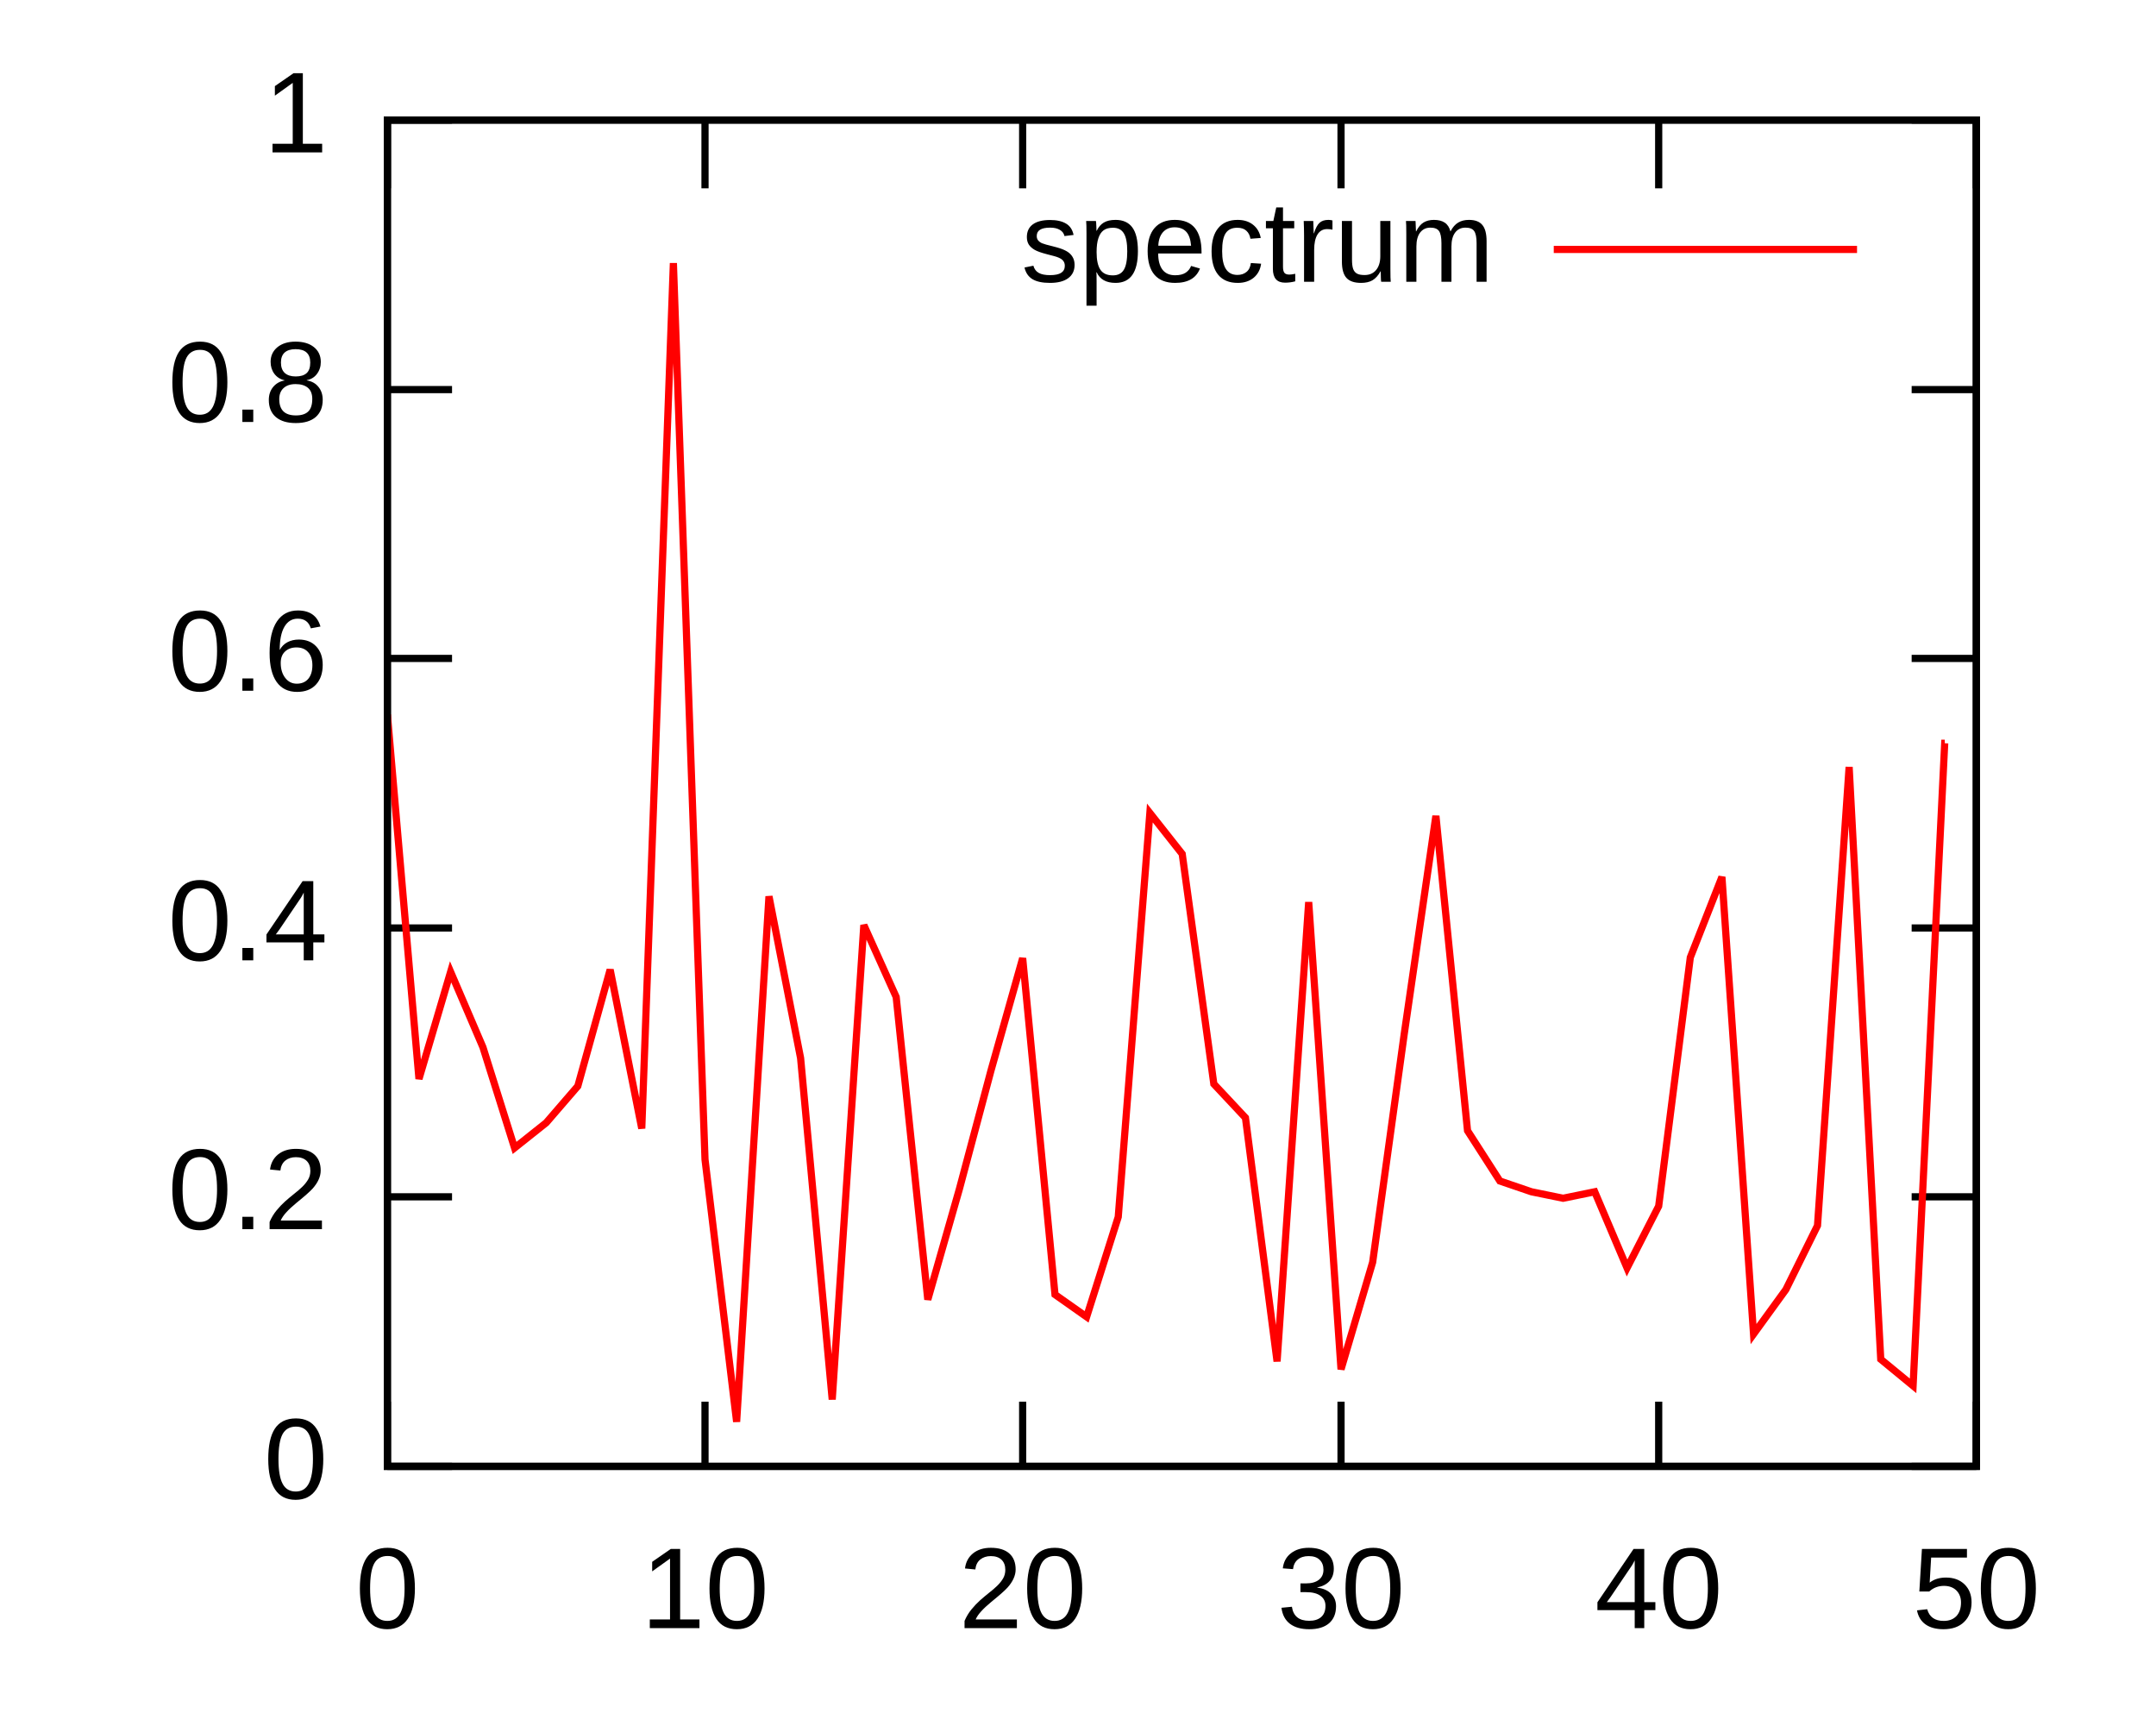
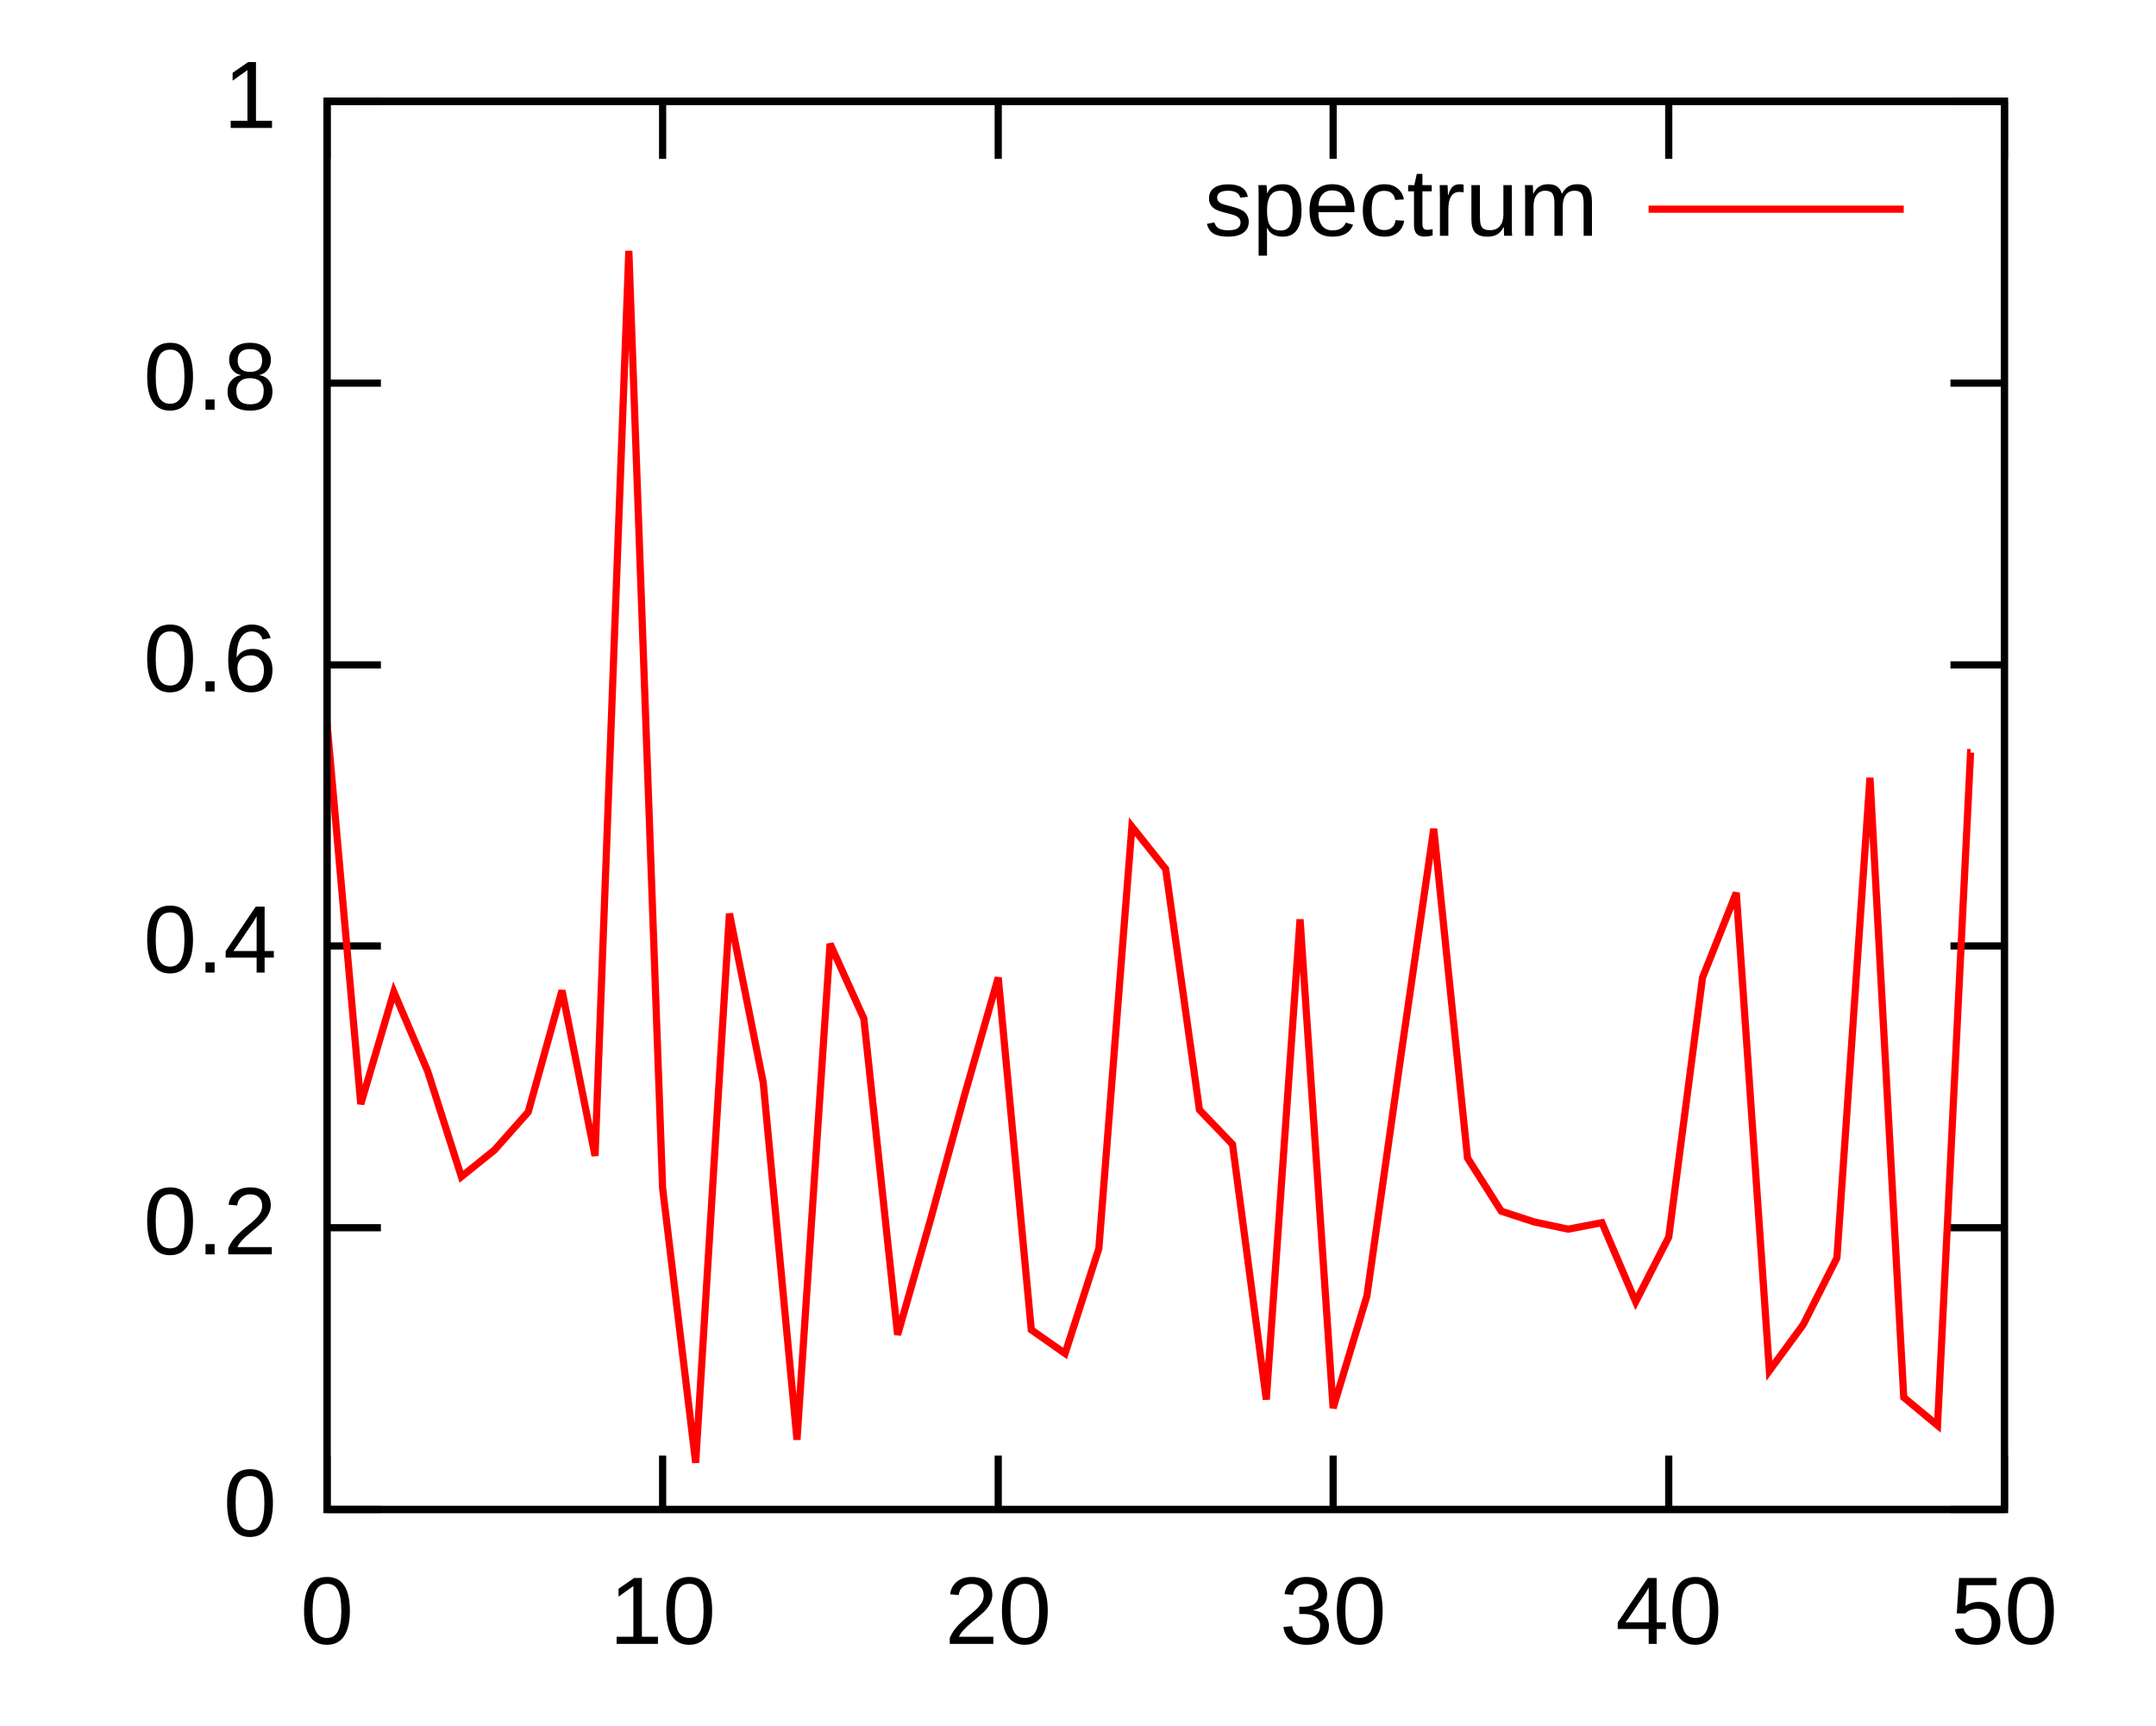
<svg xmlns="http://www.w3.org/2000/svg" xmlns:xlink="http://www.w3.org/1999/xlink" width="300" height="240" viewBox="0 0 300 240">
  <g id="gnuplot_canvas">
    <rect x="0" y="0" width="300" height="240" fill="none" />
    <defs>
      <circle id="gpDot" r="0.5" stroke-width="0.5" />
-       <path id="gpPt0" stroke-width="0.222" stroke="currentColor" d="M-1,0 h2 M0,-1 v2" />
-       <path id="gpPt1" stroke-width="0.222" stroke="currentColor" d="M-1,-1 L1,1 M1,-1 L-1,1" />
-       <path id="gpPt2" stroke-width="0.222" stroke="currentColor" d="M-1,0 L1,0 M0,-1 L0,1 M-1,-1 L1,1 M-1,1 L1,-1" />
-       <rect id="gpPt3" stroke-width="0.222" stroke="currentColor" x="-1" y="-1" width="2" height="2" />
-       <rect id="gpPt4" stroke-width="0.222" stroke="currentColor" fill="currentColor" x="-1" y="-1" width="2" height="2" />
-       <circle id="gpPt5" stroke-width="0.222" stroke="currentColor" cx="0" cy="0" r="1" />
+       <path id="gpPt0" stroke-width="0.267" stroke="currentColor" d="M-1,0 h2 M0,-1 v2" />
+       <path id="gpPt1" stroke-width="0.267" stroke="currentColor" d="M-1,-1 L1,1 M1,-1 L-1,1" />
+       <path id="gpPt2" stroke-width="0.267" stroke="currentColor" d="M-1,0 L1,0 M0,-1 L0,1 M-1,-1 L1,1 M-1,1 L1,-1" />
+       <rect id="gpPt3" stroke-width="0.267" stroke="currentColor" x="-1" y="-1" width="2" height="2" />
+       <rect id="gpPt4" stroke-width="0.267" stroke="currentColor" fill="currentColor" x="-1" y="-1" width="2" height="2" />
+       <circle id="gpPt5" stroke-width="0.267" stroke="currentColor" cx="0" cy="0" r="1" />
      <use xlink:href="#gpPt5" id="gpPt6" fill="currentColor" stroke="none" />
-       <path id="gpPt7" stroke-width="0.222" stroke="currentColor" d="M0,-1.33 L-1.33,0.67 L1.33,0.67 z" />
+       <path id="gpPt7" stroke-width="0.267" stroke="currentColor" d="M0,-1.33 L-1.33,0.67 L1.33,0.67 z" />
      <use xlink:href="#gpPt7" id="gpPt8" fill="currentColor" stroke="none" />
      <use xlink:href="#gpPt7" id="gpPt9" stroke="currentColor" transform="rotate(180)" />
      <use xlink:href="#gpPt9" id="gpPt10" fill="currentColor" stroke="none" />
      <use xlink:href="#gpPt3" id="gpPt11" stroke="currentColor" transform="rotate(45)" />
      <use xlink:href="#gpPt11" id="gpPt12" fill="currentColor" stroke="none" />
    </defs>
    <g style="fill:none; color:white; stroke:currentColor; stroke-width:1.00; stroke-linecap:butt; stroke-linejoin:miter">
</g>
    <g style="fill:none; color:black; stroke:currentColor; stroke-width:1.00; stroke-linecap:butt; stroke-linejoin:miter">
-       <path stroke="black" d="M53.9,204.0 L62.9,204.0 M275.0,204.0 L266.0,204.0  h0.01" />
-       <g transform="translate(45.6,208.5)" style="stroke:none; fill:black; font-family:Arial; font-size:12.00pt; text-anchor:end">
+       <path stroke="black" d="M45.5,210.0 L53.0,210.0 M278.9,210.0 L271.4,210.0  h0.01" />
+       <g transform="translate(38.5,213.7)" style="stroke:none; fill:black; font-family:Arial; font-size:10.00pt; text-anchor:end">
        <text> 0</text>
      </g>
-       <path stroke="black" d="M53.9,166.5 L62.9,166.5 M275.0,166.5 L266.0,166.5  h0.01" />
-       <g transform="translate(45.6,171.0)" style="stroke:none; fill:black; font-family:Arial; font-size:12.00pt; text-anchor:end">
+       <path stroke="black" d="M45.5,170.8 L53.0,170.8 M278.9,170.8 L271.4,170.8  h0.01" />
+       <g transform="translate(38.5,174.5)" style="stroke:none; fill:black; font-family:Arial; font-size:10.00pt; text-anchor:end">
        <text> 0.2</text>
      </g>
-       <path stroke="black" d="M53.9,129.1 L62.9,129.1 M275.0,129.1 L266.0,129.1  h0.01" />
-       <g transform="translate(45.6,133.6)" style="stroke:none; fill:black; font-family:Arial; font-size:12.00pt; text-anchor:end">
+       <path stroke="black" d="M45.5,131.6 L53.0,131.6 M278.9,131.6 L271.4,131.6  h0.01" />
+       <g transform="translate(38.5,135.3)" style="stroke:none; fill:black; font-family:Arial; font-size:10.00pt; text-anchor:end">
        <text> 0.4</text>
      </g>
-       <path stroke="black" d="M53.9,91.6 L62.9,91.6 M275.0,91.6 L266.0,91.6  h0.01" />
-       <g transform="translate(45.6,96.1)" style="stroke:none; fill:black; font-family:Arial; font-size:12.00pt; text-anchor:end">
+       <path stroke="black" d="M45.5,92.5 L53.0,92.5 M278.9,92.5 L271.4,92.5  h0.01" />
+       <g transform="translate(38.5,96.2)" style="stroke:none; fill:black; font-family:Arial; font-size:10.00pt; text-anchor:end">
        <text> 0.6</text>
      </g>
-       <path stroke="black" d="M53.9,54.2 L62.9,54.2 M275.0,54.2 L266.0,54.2  h0.01" />
-       <g transform="translate(45.6,58.7)" style="stroke:none; fill:black; font-family:Arial; font-size:12.00pt; text-anchor:end">
+       <path stroke="black" d="M45.5,53.3 L53.0,53.3 M278.9,53.3 L271.4,53.3  h0.01" />
+       <g transform="translate(38.5,57.0)" style="stroke:none; fill:black; font-family:Arial; font-size:10.00pt; text-anchor:end">
        <text> 0.8</text>
      </g>
-       <path stroke="black" d="M53.9,16.7 L62.9,16.7 M275.0,16.7 L266.0,16.7  h0.01" />
-       <g transform="translate(45.6,21.2)" style="stroke:none; fill:black; font-family:Arial; font-size:12.00pt; text-anchor:end">
+       <path stroke="black" d="M45.5,14.1 L53.0,14.1 M278.9,14.1 L271.4,14.1  h0.01" />
+       <g transform="translate(38.5,17.8)" style="stroke:none; fill:black; font-family:Arial; font-size:10.00pt; text-anchor:end">
        <text> 1</text>
      </g>
-       <path stroke="black" d="M53.9,204.0 L53.9,195.0 M53.9,16.7 L53.9,25.7  h0.01" />
-       <g transform="translate(53.9,226.5)" style="stroke:none; fill:black; font-family:Arial; font-size:12.00pt; text-anchor:middle">
+       <path stroke="black" d="M45.5,210.0 L45.5,202.5 M45.5,14.1 L45.5,21.6  h0.01" />
+       <g transform="translate(45.5,228.7)" style="stroke:none; fill:black; font-family:Arial; font-size:10.00pt; text-anchor:middle">
        <text> 0</text>
      </g>
-       <path stroke="black" d="M98.1,204.0 L98.1,195.0 M98.1,16.7 L98.1,25.7  h0.01" />
-       <g transform="translate(98.1,226.5)" style="stroke:none; fill:black; font-family:Arial; font-size:12.00pt; text-anchor:middle">
+       <path stroke="black" d="M92.2,210.0 L92.2,202.5 M92.2,14.1 L92.2,21.6  h0.01" />
+       <g transform="translate(92.2,228.7)" style="stroke:none; fill:black; font-family:Arial; font-size:10.00pt; text-anchor:middle">
        <text> 10</text>
      </g>
-       <path stroke="black" d="M142.3,204.0 L142.3,195.0 M142.3,16.7 L142.3,25.7  h0.01" />
-       <g transform="translate(142.3,226.5)" style="stroke:none; fill:black; font-family:Arial; font-size:12.00pt; text-anchor:middle">
+       <path stroke="black" d="M138.9,210.0 L138.9,202.5 M138.9,14.1 L138.9,21.6  h0.01" />
+       <g transform="translate(138.9,228.7)" style="stroke:none; fill:black; font-family:Arial; font-size:10.00pt; text-anchor:middle">
        <text> 20</text>
      </g>
-       <path stroke="black" d="M186.6,204.0 L186.6,195.0 M186.6,16.7 L186.6,25.7  h0.01" />
-       <g transform="translate(186.6,226.5)" style="stroke:none; fill:black; font-family:Arial; font-size:12.00pt; text-anchor:middle">
+       <path stroke="black" d="M185.5,210.0 L185.5,202.5 M185.5,14.1 L185.5,21.6  h0.01" />
+       <g transform="translate(185.5,228.7)" style="stroke:none; fill:black; font-family:Arial; font-size:10.00pt; text-anchor:middle">
        <text> 30</text>
      </g>
-       <path stroke="black" d="M230.8,204.0 L230.8,195.0 M230.8,16.7 L230.8,25.7  h0.01" />
-       <g transform="translate(230.8,226.5)" style="stroke:none; fill:black; font-family:Arial; font-size:12.00pt; text-anchor:middle">
+       <path stroke="black" d="M232.2,210.0 L232.2,202.5 M232.2,14.1 L232.2,21.6  h0.01" />
+       <g transform="translate(232.2,228.7)" style="stroke:none; fill:black; font-family:Arial; font-size:10.00pt; text-anchor:middle">
        <text> 40</text>
      </g>
-       <path stroke="black" d="M275.0,204.0 L275.0,195.0 M275.0,16.7 L275.0,25.7  h0.01" />
-       <g transform="translate(275.0,226.5)" style="stroke:none; fill:black; font-family:Arial; font-size:12.00pt; text-anchor:middle">
+       <path stroke="black" d="M278.9,210.0 L278.9,202.5 M278.9,14.1 L278.9,21.6  h0.01" />
+       <g transform="translate(278.9,228.7)" style="stroke:none; fill:black; font-family:Arial; font-size:10.00pt; text-anchor:middle">
        <text> 50</text>
      </g>
-       <path stroke="black" d="M53.9,16.7 L53.9,204.0 L275.0,204.0 L275.0,16.7 L53.9,16.7 Z  h0.01" />
-       <g transform="translate(17.6,110.4) rotate(270)" style="stroke:none; fill:black; font-family:Arial; font-size:12.00pt; text-anchor:middle">
+       <path stroke="black" d="M45.5,14.1 L45.5,210.0 L278.9,210.0 L278.9,14.1 L45.5,14.1 Z  h0.01" />
+       <g transform="translate(14.7,112.1) rotate(270)" style="stroke:none; fill:black; font-family:Arial; font-size:10.00pt; text-anchor:middle">
        <text />
      </g>
-       <g transform="translate(164.4,30.2)" style="stroke:none; fill:black; font-family:Arial; font-size:12.00pt; text-anchor:middle">
+       <g transform="translate(162.2,25.3)" style="stroke:none; fill:black; font-family:Arial; font-size:10.00pt; text-anchor:middle">
        <text />
      </g>
    </g>
    <g id="gnuplot_plot_1">
      <g style="fill:none; color:red; stroke:currentColor; stroke-width:1.00; stroke-linecap:butt; stroke-linejoin:miter">
-         <g transform="translate(207.9,39.2)" style="stroke:none; fill:black; font-family:Arial; font-size:12.00pt; text-anchor:end">
+         <g transform="translate(222.4,32.8)" style="stroke:none; fill:black; font-family:Arial; font-size:10.00pt; text-anchor:end">
          <text>spectrum </text>
        </g>
-         <path d="M216.2,34.7 L258.4,34.7 M53.9,99.4 L58.3,150.1 L62.7,135.2 L67.2,145.7 L71.6,159.7 L76.0,156.2    L80.4,151.1 L84.9,134.9 L89.3,157.0 L93.7,36.6 L98.1,161.3 L102.5,197.8 L107.0,124.7 L111.4,147.2    L115.8,194.7 L120.2,128.7 L124.7,138.7 L129.1,180.8 L133.5,165.4 L137.9,148.9 L142.3,133.3 L146.8,180.1    L151.2,183.2 L155.6,169.3 L160.0,113.1 L164.5,118.8 L168.9,150.8 L173.3,155.5 L177.7,189.4 L182.1,125.5    L186.6,190.5 L191.0,175.6 L195.4,143.8 L199.8,113.5 L204.2,157.3 L208.7,164.3 L213.1,165.8 L217.5,166.7    L221.9,165.8 L226.4,176.4 L230.8,167.8 L235.2,133.2 L239.6,122.0 L244.0,185.6 L248.5,179.4 L252.9,170.5    L257.3,106.7 L261.7,189.1 L266.2,192.8 L270.6,103.4  h0.01" />
+         <path d="M229.4,29.1 L264.9,29.1 M45.5,100.6 L50.2,153.6 L54.8,138.0 L59.5,149.0 L64.2,163.7 L68.8,160.0    L73.5,154.7 L78.2,137.8 L82.8,160.8 L87.5,34.9 L92.2,165.3 L96.8,203.5 L101.5,127.1 L106.2,150.6    L110.9,200.3 L115.5,131.3 L120.2,141.7 L124.9,185.7 L129.5,169.6 L134.2,152.4 L138.9,136.0 L143.5,185.0    L148.2,188.3 L152.9,173.7 L157.5,115.0 L162.2,120.9 L166.9,154.4 L171.5,159.2 L176.2,194.7 L180.9,127.9    L185.5,195.9 L190.2,180.3 L194.9,147.1 L199.5,115.3 L204.2,161.1 L208.9,168.5 L213.5,170.0 L218.2,171.0    L222.9,170.1 L227.6,181.1 L232.2,172.1 L236.9,136.0 L241.6,124.2 L246.2,190.7 L250.9,184.3 L255.6,175.0    L260.2,108.2 L264.9,194.4 L269.6,198.3 L274.2,104.7  h0.01" />
      </g>
    </g>
    <g style="fill:none; color:black; stroke:currentColor; stroke-width:1.00; stroke-linecap:butt; stroke-linejoin:miter">
-       <path stroke="black" d="M53.9,16.7 L53.9,204.0 L275.0,204.0 L275.0,16.7 L53.9,16.7 Z  h0.01" />
+       <path stroke="black" d="M45.5,14.1 L45.5,210.0 L278.9,210.0 L278.9,14.1 L45.5,14.1 Z  h0.01" />
    </g>
  </g>
</svg>
